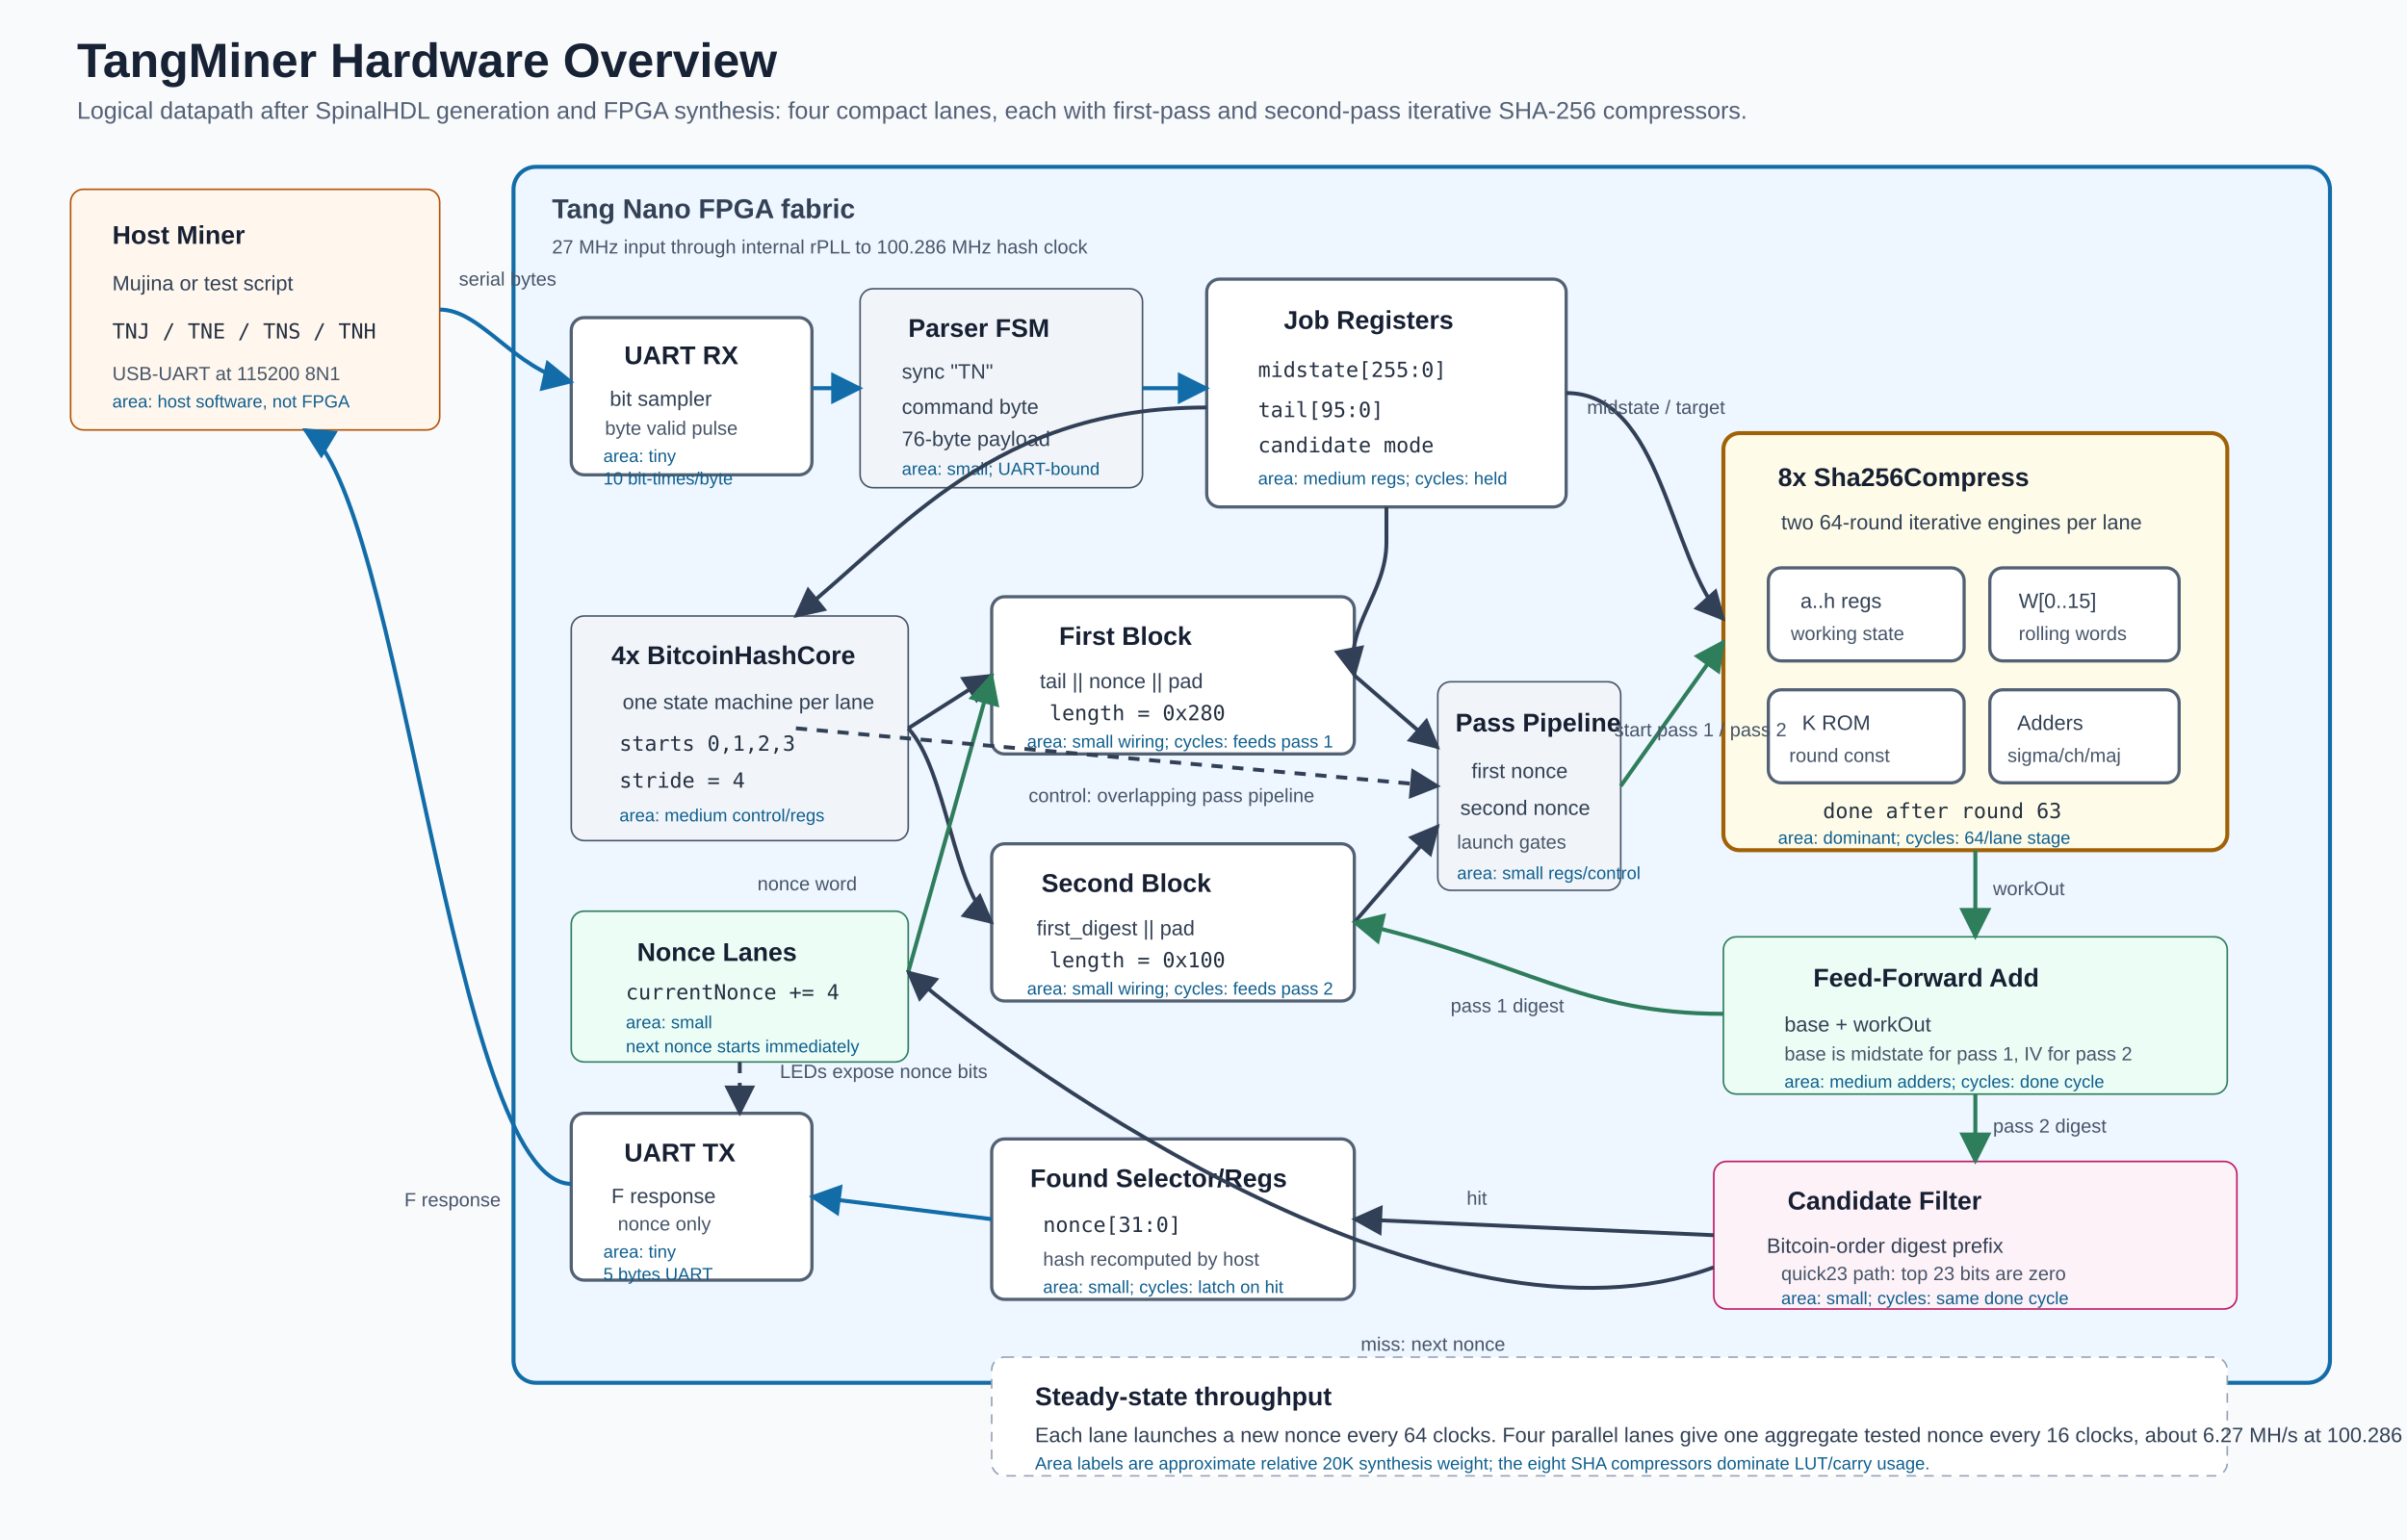
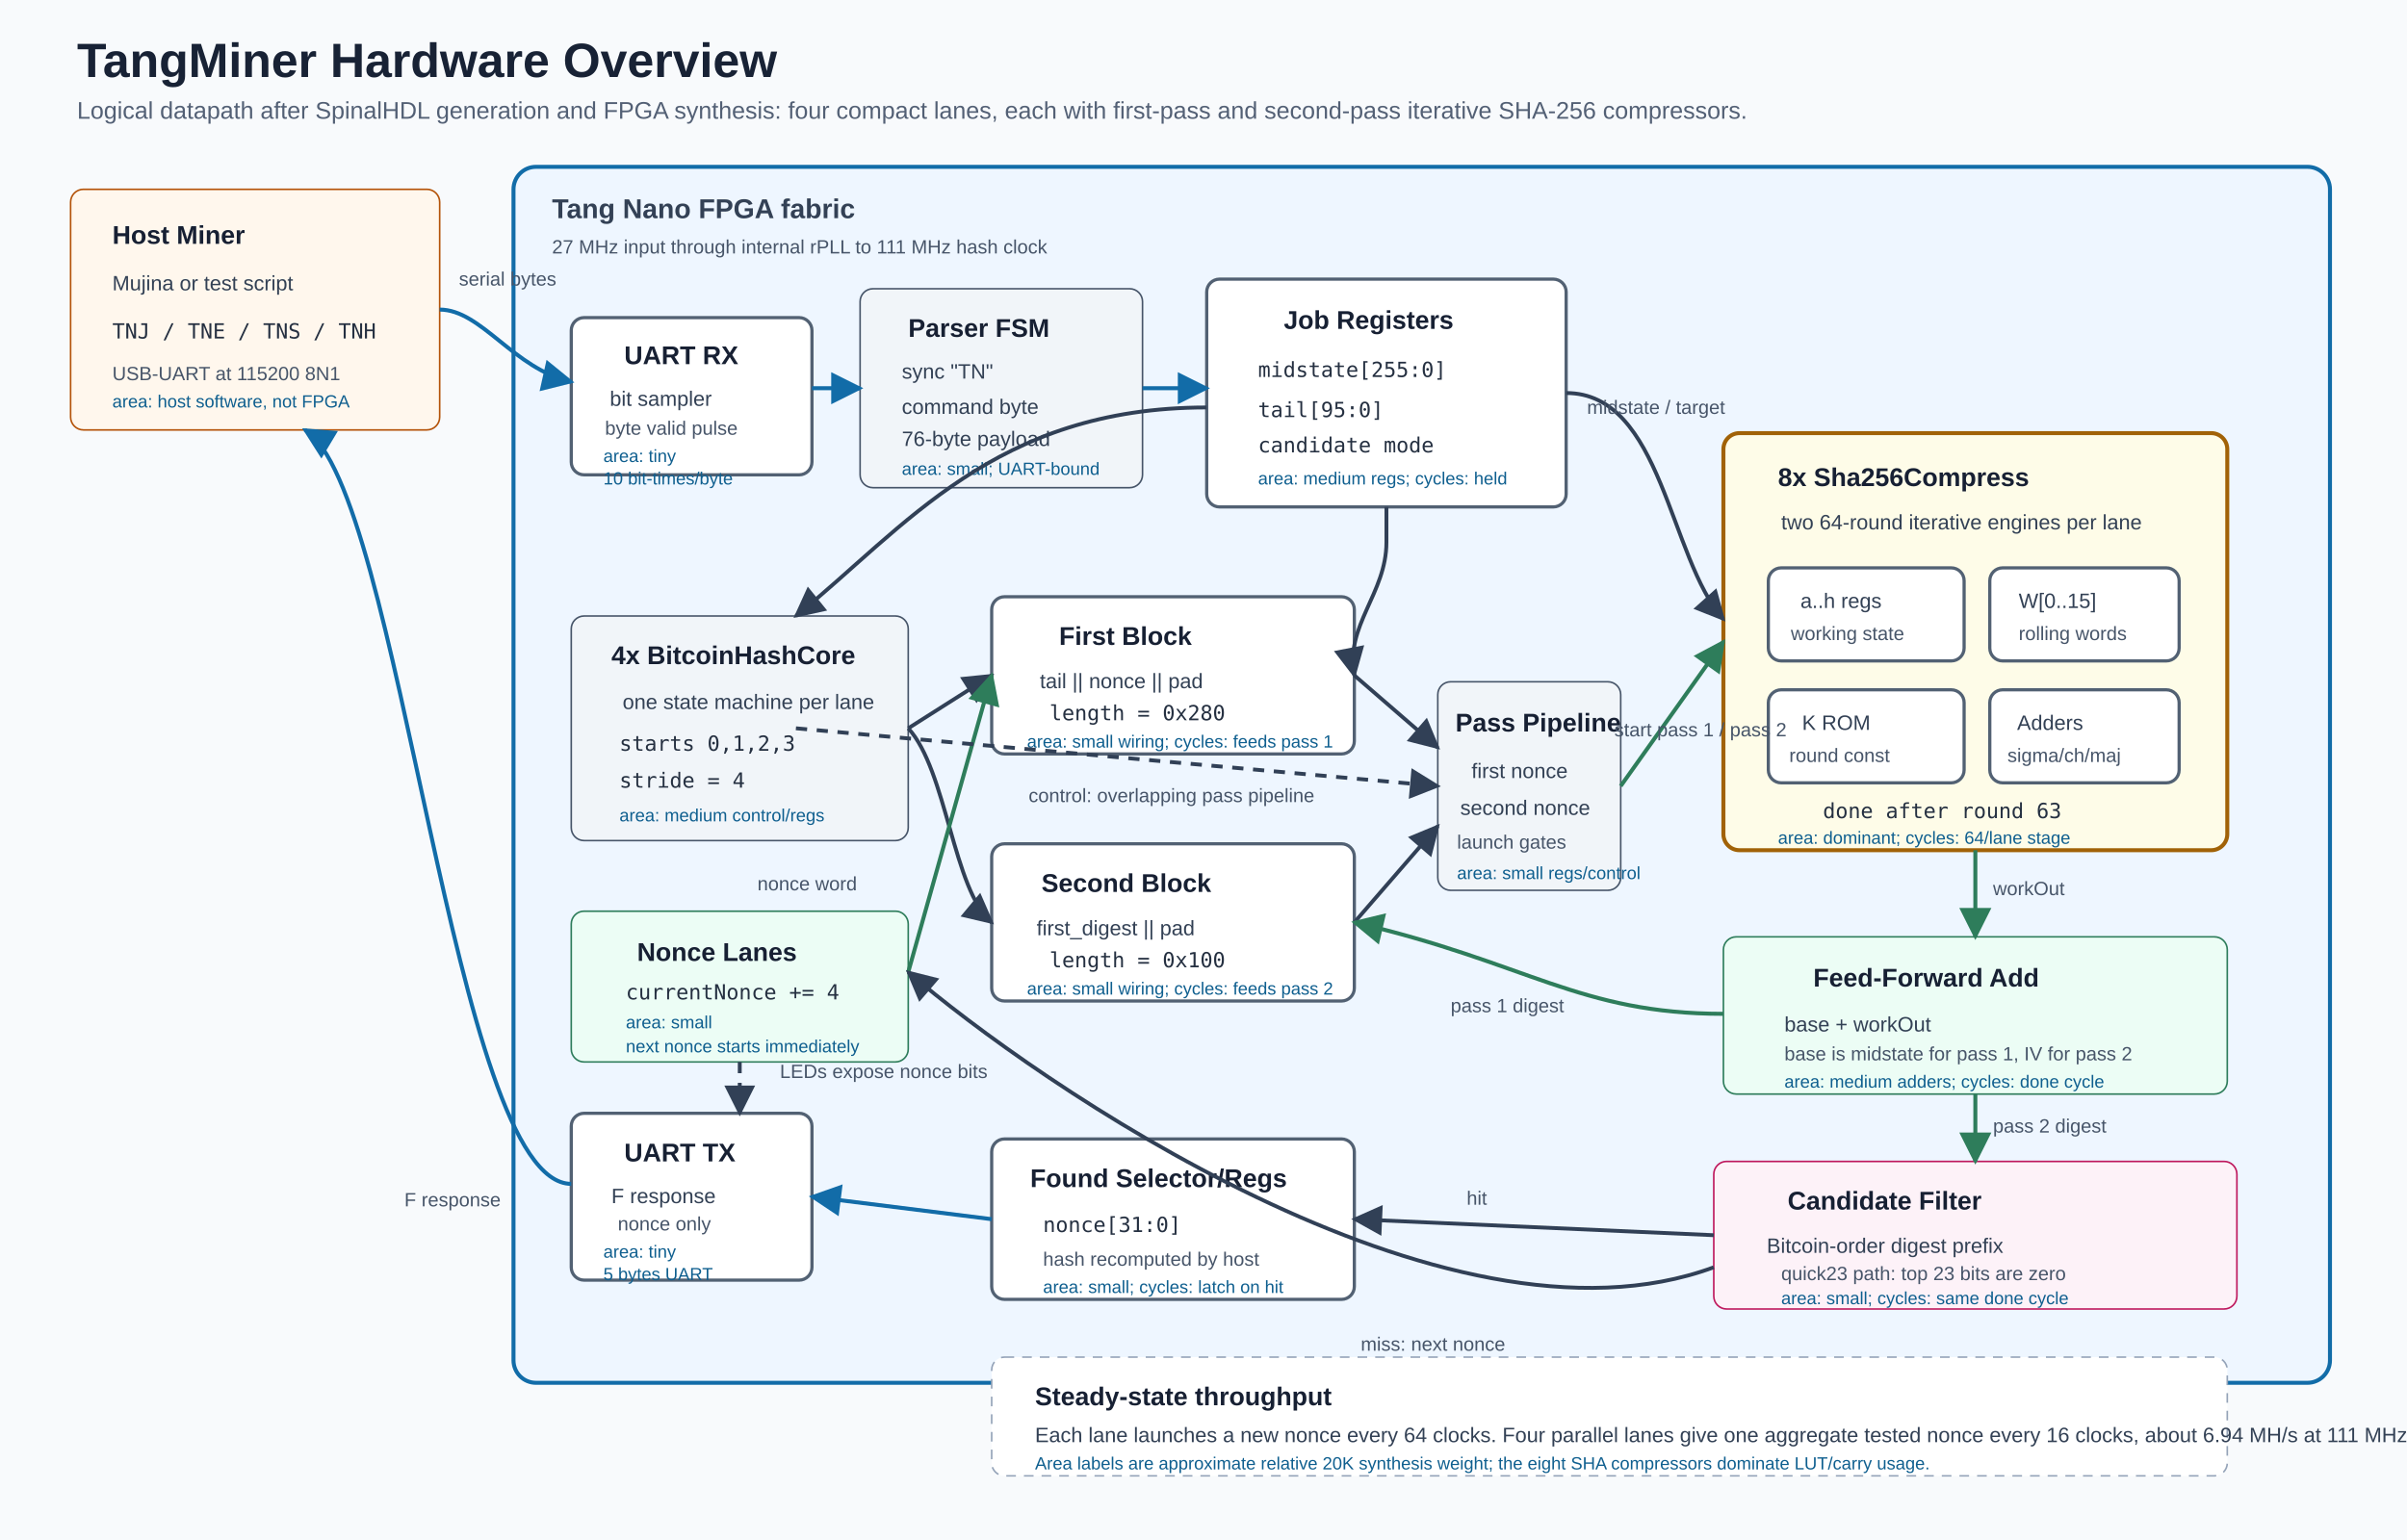
<svg xmlns="http://www.w3.org/2000/svg" width="1500" height="960" viewBox="0 0 1500 960" role="img" aria-labelledby="title desc">
  <defs>
    <marker id="arrow" viewBox="0 0 10 10" refX="9" refY="5" markerWidth="8" markerHeight="8" orient="auto-start-reverse">
      <path d="M 0 0 L 10 5 L 0 10 z" fill="#314056" />
    </marker>
    <marker id="arrowBlue" viewBox="0 0 10 10" refX="9" refY="5" markerWidth="8" markerHeight="8" orient="auto-start-reverse">
      <path d="M 0 0 L 10 5 L 0 10 z" fill="#126ca8" />
    </marker>
    <marker id="arrowGreen" viewBox="0 0 10 10" refX="9" refY="5" markerWidth="8" markerHeight="8" orient="auto-start-reverse">
      <path d="M 0 0 L 10 5 L 0 10 z" fill="#2e7d5b" />
    </marker>
    <style>
      .bg { fill: #f8fafc; }
      .title { font: 700 30px Arial, sans-serif; fill: #182235; }
      .subtitle { font: 15px Arial, sans-serif; fill: #536075; }
      .sectionLabel { font: 700 17px Arial, sans-serif; fill: #334155; }
      .box { fill: #ffffff; stroke: #526173; stroke-width: 2; rx: 8; }
      .host { fill: #fff7ed; stroke: #b45309; }
      .fpga { fill: #eef6ff; stroke: #126ca8; stroke-width: 2.5; rx: 14; }
      .control { fill: #f1f5f9; stroke: #475569; }
      .core { fill: #ecfdf5; stroke: #2e7d5b; }
      .sha { fill: #fefce8; stroke: #a16207; stroke-width: 2.5; }
      .check { fill: #fdf2f8; stroke: #be185d; }
      .note { fill: #ffffff; stroke: #94a3b8; stroke-dasharray: 6 5; rx: 8; }
      .label { font: 700 16px Arial, sans-serif; fill: #172033; }
      .small { font: 13px Arial, sans-serif; fill: #334155; }
      .tiny { font: 12px Arial, sans-serif; fill: #475569; }
      .metric { font: 11px Arial, sans-serif; fill: #0f5f8f; }
      .mono { font: 13px "DejaVu Sans Mono", Consolas, monospace; fill: #253041; }
      .arrow { fill: none; stroke: #314056; stroke-width: 2.4; marker-end: url(#arrow); }
      .arrowBlue { fill: none; stroke: #126ca8; stroke-width: 2.5; marker-end: url(#arrowBlue); }
      .arrowGreen { fill: none; stroke: #2e7d5b; stroke-width: 2.5; marker-end: url(#arrowGreen); }
      .dash { stroke-dasharray: 7 6; }
    </style>
  </defs>
  <rect class="bg" x="0" y="0" width="1500" height="960" />
  <text class="title" x="48" y="48">TangMiner Hardware Overview</text>
  <text class="subtitle" x="48" y="74">Logical datapath after SpinalHDL generation and FPGA synthesis: four compact lanes, each with first-pass and second-pass iterative SHA-256 compressors.</text>
  <rect class="host" x="44" y="118" width="230" height="150" rx="8" />
  <text class="label" x="70" y="152">Host Miner</text>
  <text class="small" x="70" y="181">Mujina or test script</text>
  <text class="mono" x="70" y="211">TNJ / TNE / TNS / TNH</text>
  <text class="tiny" x="70" y="237">USB-UART at 115200 8N1</text>
  <text class="metric" x="70" y="254">area: host software, not FPGA</text>
  <rect class="fpga" x="320" y="104" width="1132" height="758" />
  <text class="sectionLabel" x="344" y="136">Tang Nano FPGA fabric</text>
-   <text class="tiny" x="344" y="158">27 MHz input through internal rPLL to 100.286 MHz hash clock</text>
+   <text class="tiny" x="344" y="158">27 MHz input through internal rPLL to 111 MHz hash clock</text>
  <rect class="box" x="356" y="198" width="150" height="98" rx="8" />
  <text class="label" x="389" y="227">UART RX</text>
  <text class="small" x="380" y="253">bit sampler</text>
  <text class="tiny" x="377" y="271">byte valid pulse</text>
  <text class="metric" x="376" y="288">area: tiny</text>
  <text class="metric" x="376" y="302">10 bit-times/byte</text>
  <rect class="control" x="536" y="180" width="176" height="124" rx="8" />
  <text class="label" x="566" y="210">Parser FSM</text>
  <text class="small" x="562" y="236">sync "TN"</text>
  <text class="small" x="562" y="258">command byte</text>
  <text class="small" x="562" y="278">76-byte payload</text>
  <text class="metric" x="562" y="296">area: small; UART-bound</text>
  <rect class="box" x="752" y="174" width="224" height="142" rx="8" />
  <text class="label" x="800" y="205">Job Registers</text>
  <text class="mono" x="784" y="235">midstate[255:0]</text>
  <text class="mono" x="784" y="260">tail[95:0]</text>
  <text class="mono" x="784" y="282">candidate mode</text>
  <text class="metric" x="784" y="302">area: medium regs; cycles: held</text>
  <rect class="control" x="356" y="384" width="210" height="140" rx="8" />
  <text class="label" x="381" y="414">4x BitcoinHashCore</text>
  <text class="small" x="388" y="442">one state machine per lane</text>
  <text class="mono" x="386" y="468">starts 0,1,2,3</text>
  <text class="mono" x="386" y="491">stride = 4</text>
  <text class="metric" x="386" y="512">area: medium control/regs</text>
  <rect class="box" x="618" y="372" width="226" height="98" rx="8" />
  <text class="label" x="660" y="402">First Block</text>
  <text class="small" x="648" y="429">tail || nonce || pad</text>
  <text class="mono" x="654" y="449">length = 0x280</text>
  <text class="metric" x="640" y="466">area: small wiring; cycles: feeds pass 1</text>
  <rect class="box" x="618" y="526" width="226" height="98" rx="8" />
  <text class="label" x="649" y="556">Second Block</text>
  <text class="small" x="646" y="583">first_digest || pad</text>
  <text class="mono" x="654" y="603">length = 0x100</text>
  <text class="metric" x="640" y="620">area: small wiring; cycles: feeds pass 2</text>
  <rect class="control" x="896" y="425" width="114" height="130" rx="8" />
  <text class="label" x="907" y="456">Pass Pipeline</text>
  <text class="small" x="917" y="485">first nonce</text>
  <text class="small" x="910" y="508">second nonce</text>
  <text class="tiny" x="908" y="529">launch gates</text>
  <text class="metric" x="908" y="548">area: small regs/control</text>
  <rect class="sha" x="1074" y="270" width="314" height="260" rx="10" />
  <text class="label" x="1108" y="303">8x Sha256Compress</text>
  <text class="small" x="1110" y="330">two 64-round iterative engines per lane</text>
  <rect class="box" x="1102" y="354" width="122" height="58" rx="6" />
  <text class="small" x="1122" y="379">a..h regs</text>
  <text class="tiny" x="1116" y="399">working state</text>
  <rect class="box" x="1240" y="354" width="118" height="58" rx="6" />
  <text class="small" x="1258" y="379">W[0..15]</text>
  <text class="tiny" x="1258" y="399">rolling words</text>
  <rect class="box" x="1102" y="430" width="122" height="58" rx="6" />
  <text class="small" x="1123" y="455">K ROM</text>
  <text class="tiny" x="1115" y="475">round const</text>
  <rect class="box" x="1240" y="430" width="118" height="58" rx="6" />
  <text class="small" x="1257" y="455">Adders</text>
  <text class="tiny" x="1251" y="475">sigma/ch/maj</text>
  <text class="mono" x="1136" y="510">done after round 63</text>
  <text class="metric" x="1108" y="526">area: dominant; cycles: 64/lane stage</text>
  <rect class="core" x="1074" y="584" width="314" height="98" rx="8" />
  <text class="label" x="1130" y="615">Feed-Forward Add</text>
  <text class="small" x="1112" y="643">base + workOut</text>
  <text class="tiny" x="1112" y="661">base is midstate for pass 1, IV for pass 2</text>
  <text class="metric" x="1112" y="678">area: medium adders; cycles: done cycle</text>
  <rect class="check" x="1068" y="724" width="326" height="92" rx="8" />
  <text class="label" x="1114" y="754">Candidate Filter</text>
  <text class="small" x="1101" y="781">Bitcoin-order digest prefix</text>
  <text class="tiny" x="1110" y="798">quick23 path: top 23 bits are zero</text>
  <text class="metric" x="1110" y="813">area: small; cycles: same done cycle</text>
  <rect class="box" x="618" y="710" width="226" height="100" rx="8" />
  <text class="label" x="642" y="740">Found Selector/Regs</text>
  <text class="mono" x="650" y="768">nonce[31:0]</text>
  <text class="tiny" x="650" y="789">hash recomputed by host</text>
  <text class="metric" x="650" y="806">area: small; cycles: latch on hit</text>
  <rect class="box" x="356" y="694" width="150" height="104" rx="8" />
  <text class="label" x="389" y="724">UART TX</text>
  <text class="small" x="381" y="750">F response</text>
  <text class="tiny" x="385" y="767">nonce only</text>
  <text class="metric" x="376" y="784">area: tiny</text>
  <text class="metric" x="376" y="798">5 bytes UART</text>
  <rect class="core" x="356" y="568" width="210" height="94" rx="8" />
  <text class="label" x="397" y="599">Nonce Lanes</text>
  <text class="mono" x="390" y="623">currentNonce += 4</text>
  <text class="metric" x="390" y="641">area: small</text>
  <text class="metric" x="390" y="656">next nonce starts immediately</text>
  <rect class="note" x="618" y="846" width="770" height="74" rx="8" />
  <text class="label" x="645" y="876">Steady-state throughput</text>
-   <text class="small" x="645" y="899">Each lane launches a new nonce every 64 clocks. Four parallel lanes give one aggregate tested nonce every 16 clocks, about 6.27 MH/s at 100.286 MHz.</text>
+   <text class="small" x="645" y="899">Each lane launches a new nonce every 64 clocks. Four parallel lanes give one aggregate tested nonce every 16 clocks, about 6.94 MH/s at 111 MHz.</text>
  <text class="metric" x="645" y="916">Area labels are approximate relative 20K synthesis weight; the eight SHA compressors dominate LUT/carry usage.</text>
  <path class="arrowBlue" d="M 274 193 C 300 193 320 230 356 238" />
  <text class="tiny" x="286" y="178">serial bytes</text>
  <path class="arrowBlue" d="M 506 242 L 536 242" />
  <path class="arrowBlue" d="M 712 242 L 752 242" />
  <path class="arrow" d="M 864 316 L 864 338 C 864 370 838 390 844 421" />
  <path class="arrow" d="M 752 254 C 620 254 564 329 496 384" />
  <path class="arrow" d="M 566 454 L 618 421" />
  <path class="arrow" d="M 566 454 C 590 480 594 555 618 575" />
  <path class="arrowGreen" d="M 566 606 L 618 421" />
  <text class="tiny" x="472" y="555">nonce word</text>
  <path class="arrow" d="M 844 421 L 896 466" />
  <path class="arrow" d="M 844 575 L 896 515" />
  <path class="arrow" d="M 976 245 C 1036 245 1040 348 1074 386" />
  <text class="tiny" x="989" y="258">midstate / target</text>
  <path class="arrowGreen" d="M 1010 490 L 1074 400" />
  <text class="tiny" x="1006" y="459">start pass 1 / pass 2</text>
  <path class="arrowGreen" d="M 1231 530 L 1231 584" />
  <text class="tiny" x="1242" y="558">workOut</text>
  <path class="arrowGreen" d="M 1074 632 C 984 632 952 600 844 575" />
  <text class="tiny" x="904" y="631">pass 1 digest</text>
  <path class="arrowGreen" d="M 1231 682 L 1231 724" />
  <text class="tiny" x="1242" y="706">pass 2 digest</text>
  <path class="arrow" d="M 1068 770 L 844 760" />
  <text class="tiny" x="914" y="751">hit</text>
  <path class="arrow" d="M 1068 790 C 900 852 644 673 566 606" />
  <text class="tiny" x="848" y="842">miss: next nonce</text>
  <path class="arrowBlue" d="M 618 760 L 506 746" />
  <path class="arrowBlue" d="M 356 738 C 282 738 250 304 190 268" />
  <text class="tiny" x="252" y="752">F response</text>
  <path class="arrow dash" d="M 496 454 L 896 490" />
  <text class="tiny" x="641" y="500">control: overlapping pass pipeline</text>
  <path class="arrow dash" d="M 461 662 L 461 694" />
  <text class="tiny" x="486" y="672">LEDs expose nonce bits</text>
</svg>
